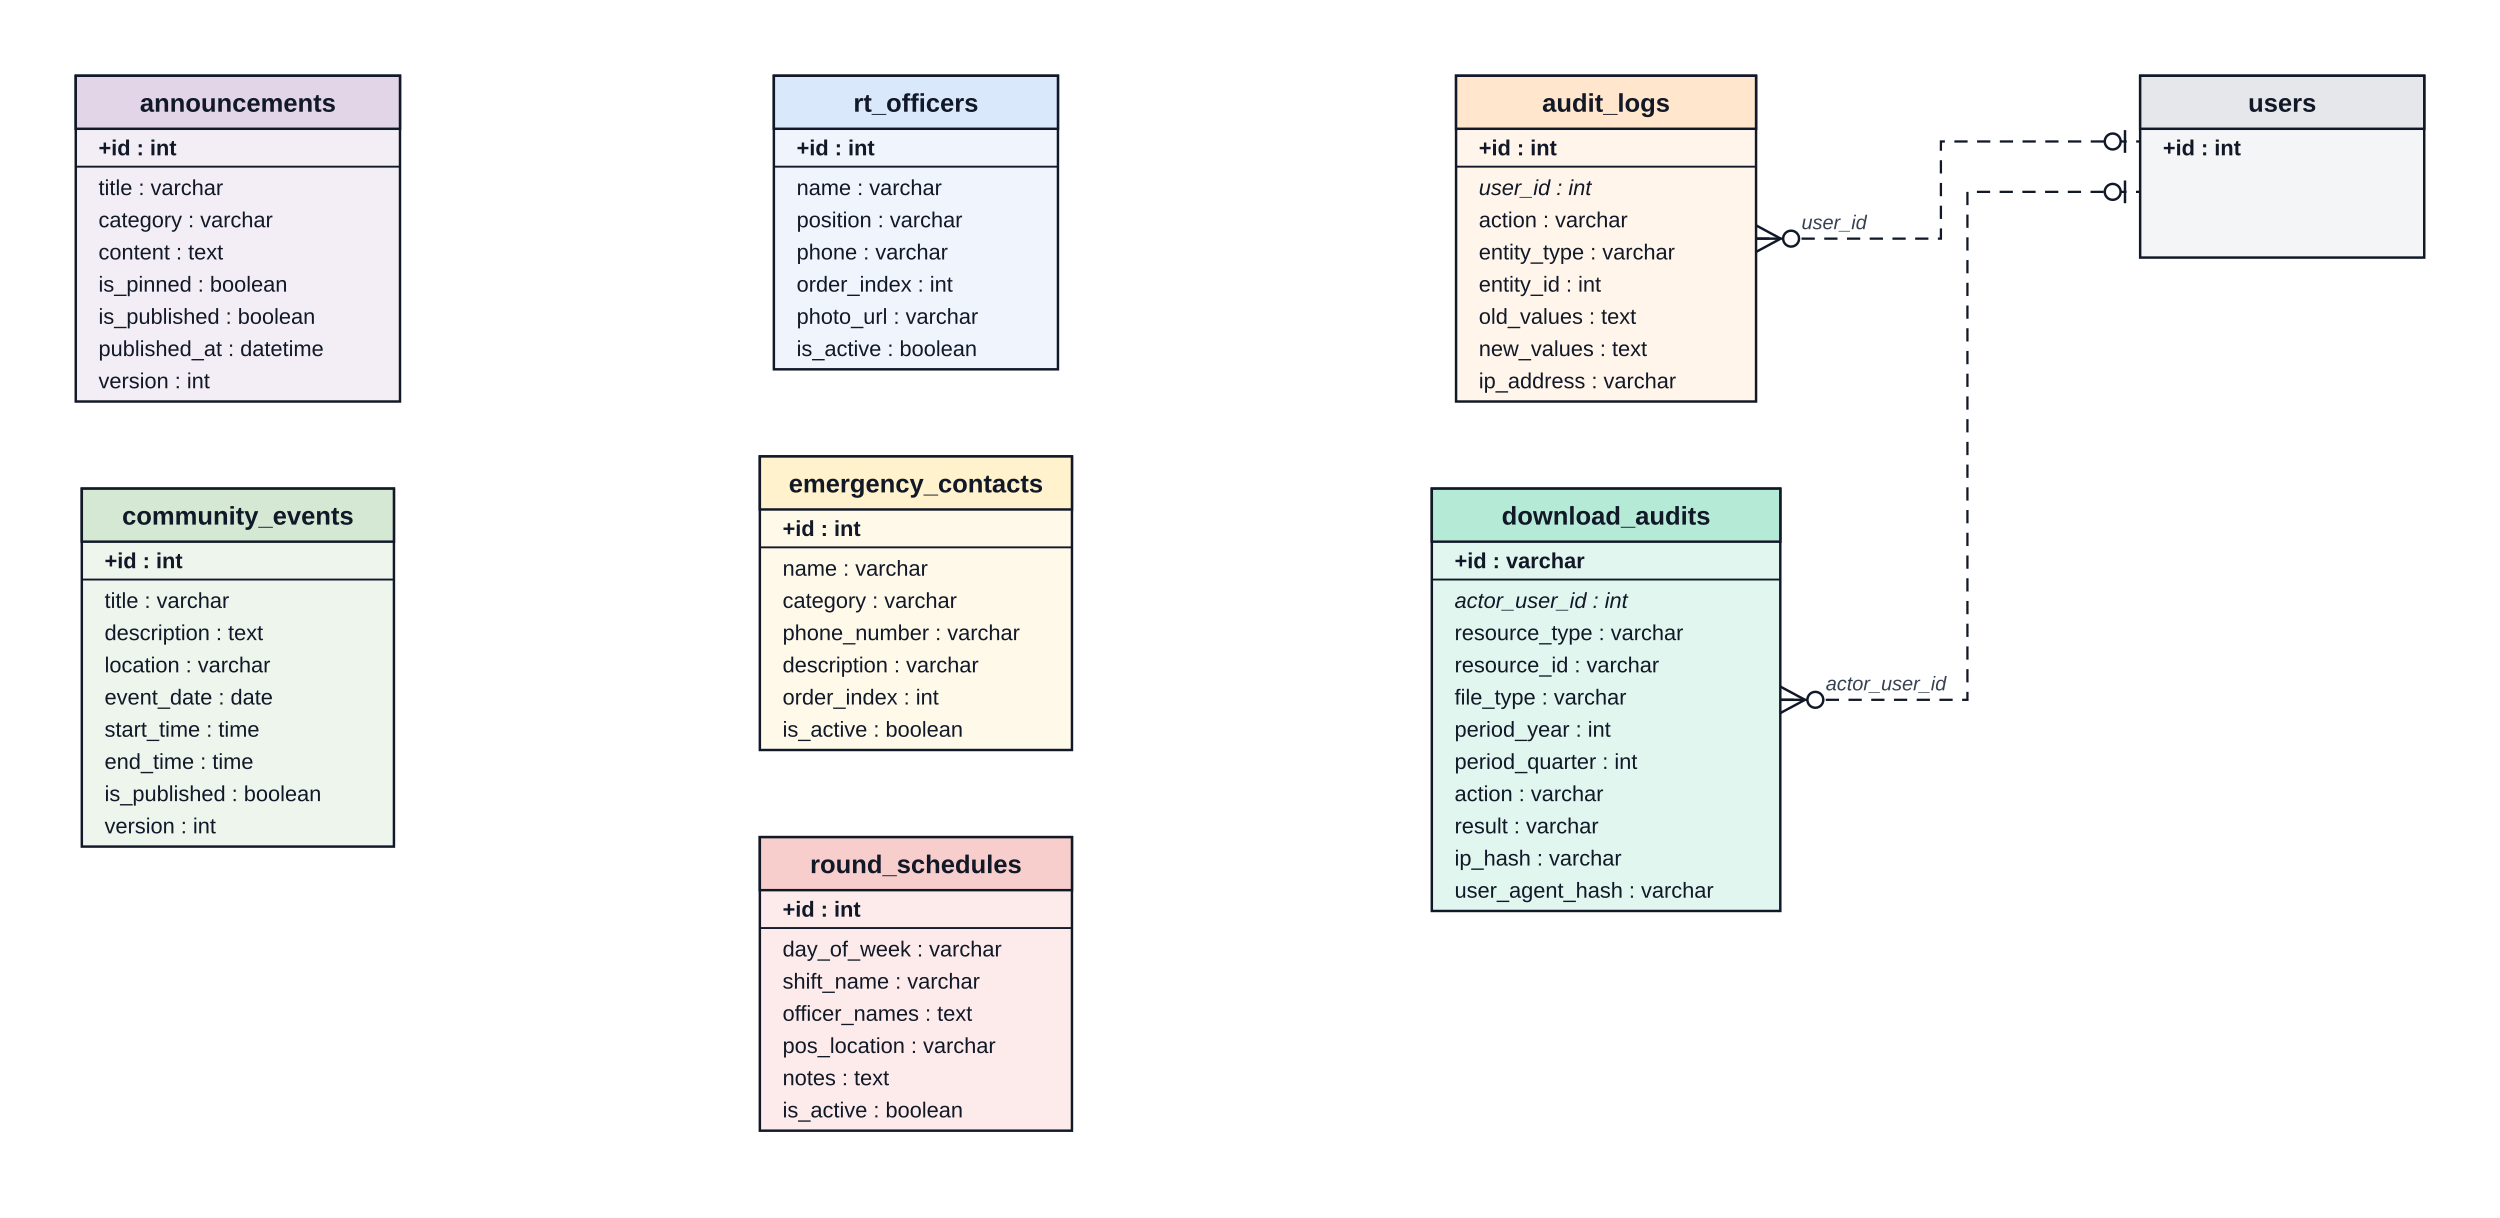
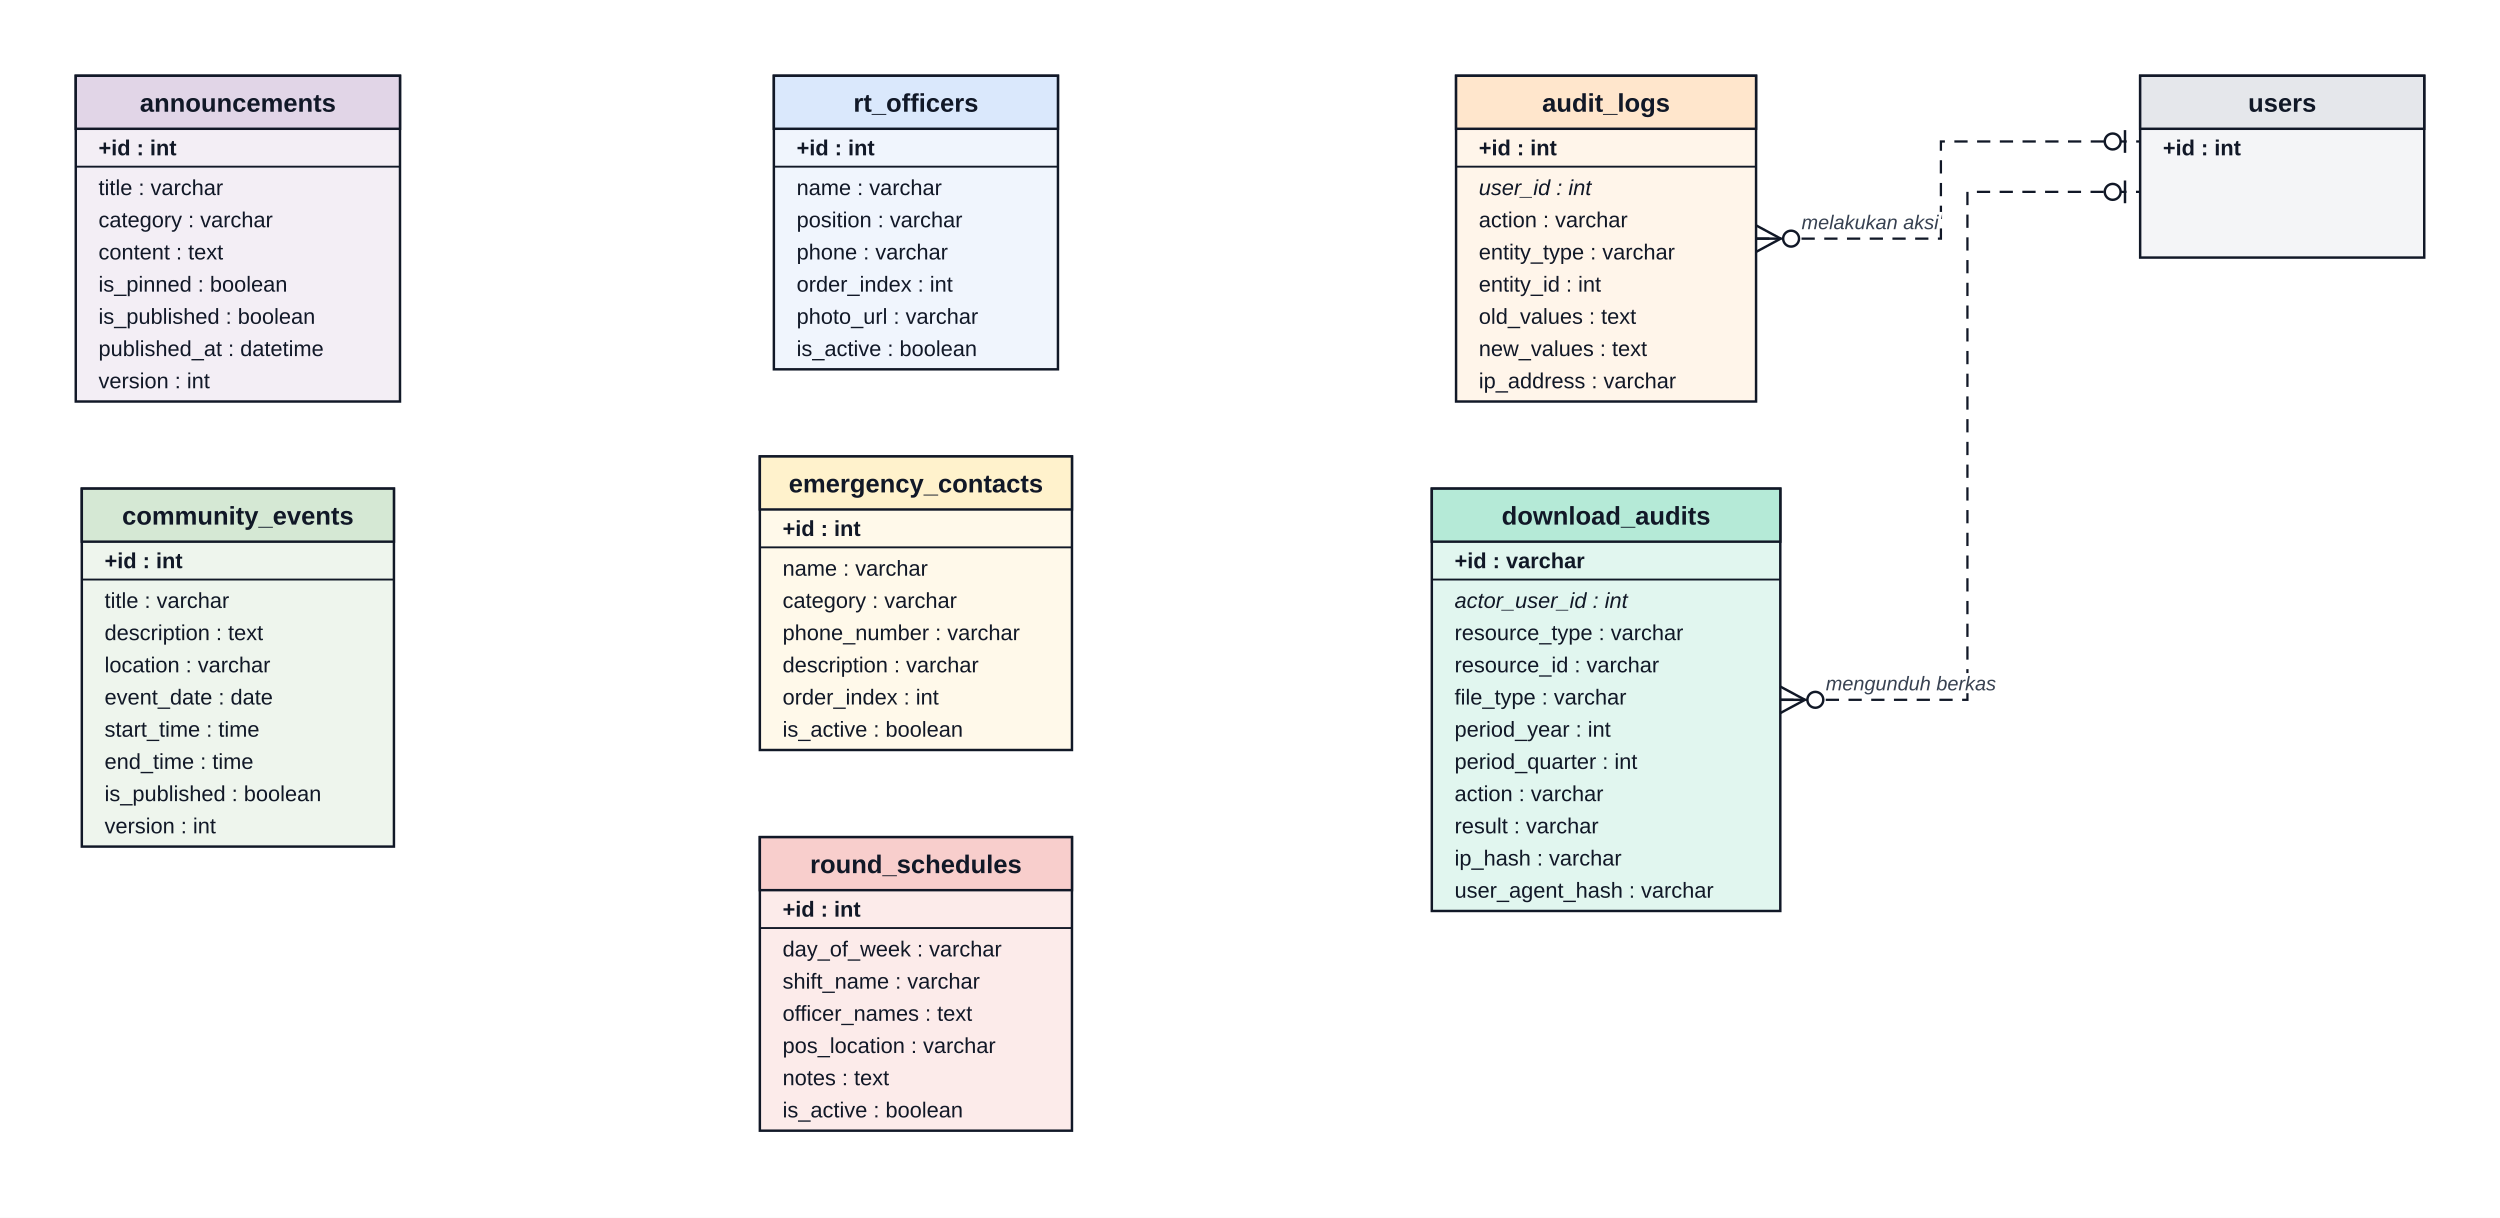
<svg xmlns="http://www.w3.org/2000/svg" viewBox="0 0 1320 643" width="1320" height="643" role="img" aria-label="Informasi RT dan Audit">
  <rect width="1320" height="643" fill="#ffffff" />
  <path d="M927.2 126.0 H1024.8 V74.7 H1130.0" fill="none" stroke="#111827" stroke-width="1.2" stroke-dasharray="7 5" />
  <path d="M940.0 369.5 H1038.8 V101.3 H1130.0" fill="none" stroke="#111827" stroke-width="1.2" stroke-dasharray="7 5" />
  <rect x="40.0" y="40.0" width="171.2" height="172.0" fill="#f3eef5" stroke="#111827" stroke-width="1.3" />
  <rect x="40.0" y="40.0" width="171.2" height="28" fill="#e1d5e7" stroke="#111827" stroke-width="1.3" />
  <text x="125.6" y="59" text-anchor="middle" font-size="13.5" font-weight="bold" fill="#111827" font-family="Arial, Helvetica, sans-serif">announcements</text>
  <text x="52.0" y="82.0" font-size="11.5" fill="#111827" font-family="Arial, Helvetica, sans-serif" font-weight="bold">+id : int</text>
  <text x="52.0" y="103.0" font-size="11.5" fill="#111827" font-family="Arial, Helvetica, sans-serif">title : varchar</text>
  <text x="52.0" y="120.0" font-size="11.5" fill="#111827" font-family="Arial, Helvetica, sans-serif">category : varchar</text>
  <text x="52.0" y="137.0" font-size="11.5" fill="#111827" font-family="Arial, Helvetica, sans-serif">content : text</text>
  <text x="52.0" y="154.0" font-size="11.5" fill="#111827" font-family="Arial, Helvetica, sans-serif">is_pinned : boolean</text>
  <text x="52.0" y="171.0" font-size="11.5" fill="#111827" font-family="Arial, Helvetica, sans-serif">is_published : boolean</text>
  <text x="52.0" y="188.0" font-size="11.5" fill="#111827" font-family="Arial, Helvetica, sans-serif">published_at : datetime</text>
  <text x="52.0" y="205.0" font-size="11.5" fill="#111827" font-family="Arial, Helvetica, sans-serif">version : int</text>
  <line x1="40.0" y1="88.0" x2="211.2" y2="88.0" stroke="#111827" stroke-width="1" />
  <rect x="43.2" y="258.0" width="164.8" height="189.0" fill="#eef5ed" stroke="#111827" stroke-width="1.3" />
  <rect x="43.2" y="258.0" width="164.8" height="28" fill="#d5e8d4" stroke="#111827" stroke-width="1.3" />
  <text x="125.6" y="277" text-anchor="middle" font-size="13.5" font-weight="bold" fill="#111827" font-family="Arial, Helvetica, sans-serif">community_events</text>
  <text x="55.2" y="300.0" font-size="11.5" fill="#111827" font-family="Arial, Helvetica, sans-serif" font-weight="bold">+id : int</text>
  <text x="55.2" y="321.0" font-size="11.5" fill="#111827" font-family="Arial, Helvetica, sans-serif">title : varchar</text>
  <text x="55.2" y="338.0" font-size="11.5" fill="#111827" font-family="Arial, Helvetica, sans-serif">description : text</text>
  <text x="55.2" y="355.0" font-size="11.5" fill="#111827" font-family="Arial, Helvetica, sans-serif">location : varchar</text>
  <text x="55.2" y="372.0" font-size="11.5" fill="#111827" font-family="Arial, Helvetica, sans-serif">event_date : date</text>
  <text x="55.2" y="389.0" font-size="11.5" fill="#111827" font-family="Arial, Helvetica, sans-serif">start_time : time</text>
  <text x="55.2" y="406.0" font-size="11.5" fill="#111827" font-family="Arial, Helvetica, sans-serif">end_time : time</text>
  <text x="55.2" y="423.0" font-size="11.5" fill="#111827" font-family="Arial, Helvetica, sans-serif">is_published : boolean</text>
  <text x="55.2" y="440.0" font-size="11.5" fill="#111827" font-family="Arial, Helvetica, sans-serif">version : int</text>
  <line x1="43.2" y1="306.0" x2="208.0" y2="306.0" stroke="#111827" stroke-width="1" />
  <rect x="408.6" y="40.0" width="150.0" height="155.0" fill="#f0f5fd" stroke="#111827" stroke-width="1.3" />
  <rect x="408.6" y="40.0" width="150.0" height="28" fill="#dae8fc" stroke="#111827" stroke-width="1.3" />
  <text x="483.6" y="59" text-anchor="middle" font-size="13.5" font-weight="bold" fill="#111827" font-family="Arial, Helvetica, sans-serif">rt_officers</text>
  <text x="420.6" y="82.0" font-size="11.5" fill="#111827" font-family="Arial, Helvetica, sans-serif" font-weight="bold">+id : int</text>
  <text x="420.6" y="103.0" font-size="11.5" fill="#111827" font-family="Arial, Helvetica, sans-serif">name : varchar</text>
  <text x="420.6" y="120.0" font-size="11.5" fill="#111827" font-family="Arial, Helvetica, sans-serif">position : varchar</text>
  <text x="420.6" y="137.0" font-size="11.5" fill="#111827" font-family="Arial, Helvetica, sans-serif">phone : varchar</text>
  <text x="420.6" y="154.0" font-size="11.5" fill="#111827" font-family="Arial, Helvetica, sans-serif">order_index : int</text>
  <text x="420.6" y="171.0" font-size="11.5" fill="#111827" font-family="Arial, Helvetica, sans-serif">photo_url : varchar</text>
  <text x="420.6" y="188.0" font-size="11.5" fill="#111827" font-family="Arial, Helvetica, sans-serif">is_active : boolean</text>
  <line x1="408.6" y1="88.0" x2="558.6" y2="88.0" stroke="#111827" stroke-width="1" />
  <rect x="401.2" y="241.0" width="164.8" height="155.0" fill="#fff9ea" stroke="#111827" stroke-width="1.3" />
  <rect x="401.2" y="241.0" width="164.8" height="28" fill="#fff2cc" stroke="#111827" stroke-width="1.3" />
  <text x="483.6" y="260" text-anchor="middle" font-size="13.5" font-weight="bold" fill="#111827" font-family="Arial, Helvetica, sans-serif">emergency_contacts</text>
  <text x="413.2" y="283.0" font-size="11.5" fill="#111827" font-family="Arial, Helvetica, sans-serif" font-weight="bold">+id : int</text>
  <text x="413.2" y="304.0" font-size="11.5" fill="#111827" font-family="Arial, Helvetica, sans-serif">name : varchar</text>
  <text x="413.2" y="321.0" font-size="11.5" fill="#111827" font-family="Arial, Helvetica, sans-serif">category : varchar</text>
  <text x="413.2" y="338.0" font-size="11.5" fill="#111827" font-family="Arial, Helvetica, sans-serif">phone_number : varchar</text>
  <text x="413.2" y="355.0" font-size="11.5" fill="#111827" font-family="Arial, Helvetica, sans-serif">description : varchar</text>
  <text x="413.2" y="372.0" font-size="11.5" fill="#111827" font-family="Arial, Helvetica, sans-serif">order_index : int</text>
  <text x="413.2" y="389.0" font-size="11.5" fill="#111827" font-family="Arial, Helvetica, sans-serif">is_active : boolean</text>
  <line x1="401.2" y1="289.0" x2="566.0" y2="289.0" stroke="#111827" stroke-width="1" />
  <rect x="401.2" y="442.0" width="164.8" height="155.0" fill="#fcebea" stroke="#111827" stroke-width="1.3" />
  <rect x="401.2" y="442.0" width="164.8" height="28" fill="#f8cecc" stroke="#111827" stroke-width="1.3" />
  <text x="483.6" y="461" text-anchor="middle" font-size="13.5" font-weight="bold" fill="#111827" font-family="Arial, Helvetica, sans-serif">round_schedules</text>
  <text x="413.2" y="484.0" font-size="11.5" fill="#111827" font-family="Arial, Helvetica, sans-serif" font-weight="bold">+id : int</text>
  <text x="413.2" y="505.0" font-size="11.5" fill="#111827" font-family="Arial, Helvetica, sans-serif">day_of_week : varchar</text>
  <text x="413.2" y="522.0" font-size="11.5" fill="#111827" font-family="Arial, Helvetica, sans-serif">shift_name : varchar</text>
  <text x="413.2" y="539.0" font-size="11.5" fill="#111827" font-family="Arial, Helvetica, sans-serif">officer_names : text</text>
  <text x="413.2" y="556.0" font-size="11.5" fill="#111827" font-family="Arial, Helvetica, sans-serif">pos_location : varchar</text>
  <text x="413.2" y="573.0" font-size="11.5" fill="#111827" font-family="Arial, Helvetica, sans-serif">notes : text</text>
  <text x="413.2" y="590.0" font-size="11.5" fill="#111827" font-family="Arial, Helvetica, sans-serif">is_active : boolean</text>
  <line x1="401.2" y1="490.0" x2="566.0" y2="490.0" stroke="#111827" stroke-width="1" />
  <rect x="768.8" y="40.0" width="158.4" height="172.0" fill="#fff5ea" stroke="#111827" stroke-width="1.3" />
  <rect x="768.8" y="40.0" width="158.4" height="28" fill="#ffe6cc" stroke="#111827" stroke-width="1.3" />
  <text x="848.0" y="59" text-anchor="middle" font-size="13.5" font-weight="bold" fill="#111827" font-family="Arial, Helvetica, sans-serif">audit_logs</text>
  <text x="780.8" y="82.0" font-size="11.5" fill="#111827" font-family="Arial, Helvetica, sans-serif" font-weight="bold">+id : int</text>
  <text x="780.8" y="103.0" font-size="11.5" fill="#111827" font-family="Arial, Helvetica, sans-serif" font-style="italic">user_id : int</text>
  <text x="780.8" y="120.0" font-size="11.5" fill="#111827" font-family="Arial, Helvetica, sans-serif">action : varchar</text>
  <text x="780.8" y="137.0" font-size="11.5" fill="#111827" font-family="Arial, Helvetica, sans-serif">entity_type : varchar</text>
  <text x="780.8" y="154.0" font-size="11.5" fill="#111827" font-family="Arial, Helvetica, sans-serif">entity_id : int</text>
  <text x="780.8" y="171.0" font-size="11.5" fill="#111827" font-family="Arial, Helvetica, sans-serif">old_values : text</text>
  <text x="780.8" y="188.0" font-size="11.5" fill="#111827" font-family="Arial, Helvetica, sans-serif">new_values : text</text>
  <text x="780.8" y="205.0" font-size="11.5" fill="#111827" font-family="Arial, Helvetica, sans-serif">ip_address : varchar</text>
  <line x1="768.8" y1="88.0" x2="927.2" y2="88.0" stroke="#111827" stroke-width="1" />
  <rect x="756.0" y="258.0" width="184.0" height="223.0" fill="#e1f6ef" stroke="#111827" stroke-width="1.3" />
  <rect x="756.0" y="258.0" width="184.0" height="28" fill="#b5ead7" stroke="#111827" stroke-width="1.3" />
  <text x="848.0" y="277" text-anchor="middle" font-size="13.5" font-weight="bold" fill="#111827" font-family="Arial, Helvetica, sans-serif">download_audits</text>
  <text x="768.0" y="300.0" font-size="11.5" fill="#111827" font-family="Arial, Helvetica, sans-serif" font-weight="bold">+id : varchar</text>
  <text x="768.0" y="321.0" font-size="11.5" fill="#111827" font-family="Arial, Helvetica, sans-serif" font-style="italic">actor_user_id : int</text>
  <text x="768.0" y="338.0" font-size="11.5" fill="#111827" font-family="Arial, Helvetica, sans-serif">resource_type : varchar</text>
  <text x="768.0" y="355.0" font-size="11.5" fill="#111827" font-family="Arial, Helvetica, sans-serif">resource_id : varchar</text>
  <text x="768.0" y="372.0" font-size="11.5" fill="#111827" font-family="Arial, Helvetica, sans-serif">file_type : varchar</text>
  <text x="768.0" y="389.0" font-size="11.5" fill="#111827" font-family="Arial, Helvetica, sans-serif">period_year : int</text>
  <text x="768.0" y="406.0" font-size="11.5" fill="#111827" font-family="Arial, Helvetica, sans-serif">period_quarter : int</text>
  <text x="768.0" y="423.0" font-size="11.5" fill="#111827" font-family="Arial, Helvetica, sans-serif">action : varchar</text>
  <text x="768.0" y="440.0" font-size="11.5" fill="#111827" font-family="Arial, Helvetica, sans-serif">result : varchar</text>
  <text x="768.0" y="457.0" font-size="11.5" fill="#111827" font-family="Arial, Helvetica, sans-serif">ip_hash : varchar</text>
  <text x="768.0" y="474.0" font-size="11.5" fill="#111827" font-family="Arial, Helvetica, sans-serif">user_agent_hash : varchar</text>
  <line x1="756.0" y1="306.0" x2="940.0" y2="306.0" stroke="#111827" stroke-width="1" />
  <rect x="1130.0" y="40.0" width="150.0" height="96.0" fill="#f4f5f7" stroke="#111827" stroke-width="1.3" />
  <rect x="1130.0" y="40.0" width="150.0" height="28" fill="#e5e7eb" stroke="#111827" stroke-width="1.3" />
  <text x="1205.0" y="59" text-anchor="middle" font-size="13.5" font-weight="bold" fill="#111827" font-family="Arial, Helvetica, sans-serif">users</text>
  <text x="1142.0" y="82.0" font-size="11.5" fill="#111827" font-family="Arial, Helvetica, sans-serif" font-weight="bold">+id : int</text>
  <line x1="940.2" y1="126.0" x2="927.2" y2="119.0" stroke="#111827" stroke-width="1.3" />
  <line x1="940.2" y1="126.0" x2="927.2" y2="133.0" stroke="#111827" stroke-width="1.3" />
  <line x1="940.2" y1="126.0" x2="927.2" y2="126.0" stroke="#111827" stroke-width="1.3" />
  <circle cx="945.7" cy="126.0" r="4.2" fill="#fff" stroke="#111827" stroke-width="1.3" />
  <line x1="1122.0" y1="80.7" x2="1122.0" y2="68.7" stroke="#111827" stroke-width="1.3" />
  <circle cx="1115.5" cy="74.7" r="4.2" fill="#fff" stroke="#111827" stroke-width="1.3" />
  <line x1="953.0" y1="369.5" x2="940.0" y2="362.5" stroke="#111827" stroke-width="1.3" />
  <line x1="953.0" y1="369.5" x2="940.0" y2="376.5" stroke="#111827" stroke-width="1.3" />
  <line x1="953.0" y1="369.5" x2="940.0" y2="369.5" stroke="#111827" stroke-width="1.3" />
  <circle cx="958.5" cy="369.5" r="4.2" fill="#fff" stroke="#111827" stroke-width="1.3" />
  <line x1="1122.0" y1="107.3" x2="1122.0" y2="95.3" stroke="#111827" stroke-width="1.3" />
  <circle cx="1115.5" cy="101.3" r="4.2" fill="#fff" stroke="#111827" stroke-width="1.3" />
-   <text x="951.2" y="121.0" text-anchor="start" font-size="10.5" font-style="italic" fill="#374151" font-family="Arial, Helvetica, sans-serif" stroke="#fff" stroke-width="3" paint-order="stroke">user_id</text>
-   <text x="964.0" y="364.5" text-anchor="start" font-size="10.5" font-style="italic" fill="#374151" font-family="Arial, Helvetica, sans-serif" stroke="#fff" stroke-width="3" paint-order="stroke">actor_user_id</text>
+   <text x="951.2" y="121.0" text-anchor="start" font-size="10.5" font-style="italic" fill="#374151" font-family="Arial, Helvetica, sans-serif" stroke="#fff" stroke-width="3" paint-order="stroke">melakukan aksi</text>
+   <text x="964.0" y="364.5" text-anchor="start" font-size="10.5" font-style="italic" fill="#374151" font-family="Arial, Helvetica, sans-serif" stroke="#fff" stroke-width="3" paint-order="stroke">mengunduh berkas</text>
</svg>
